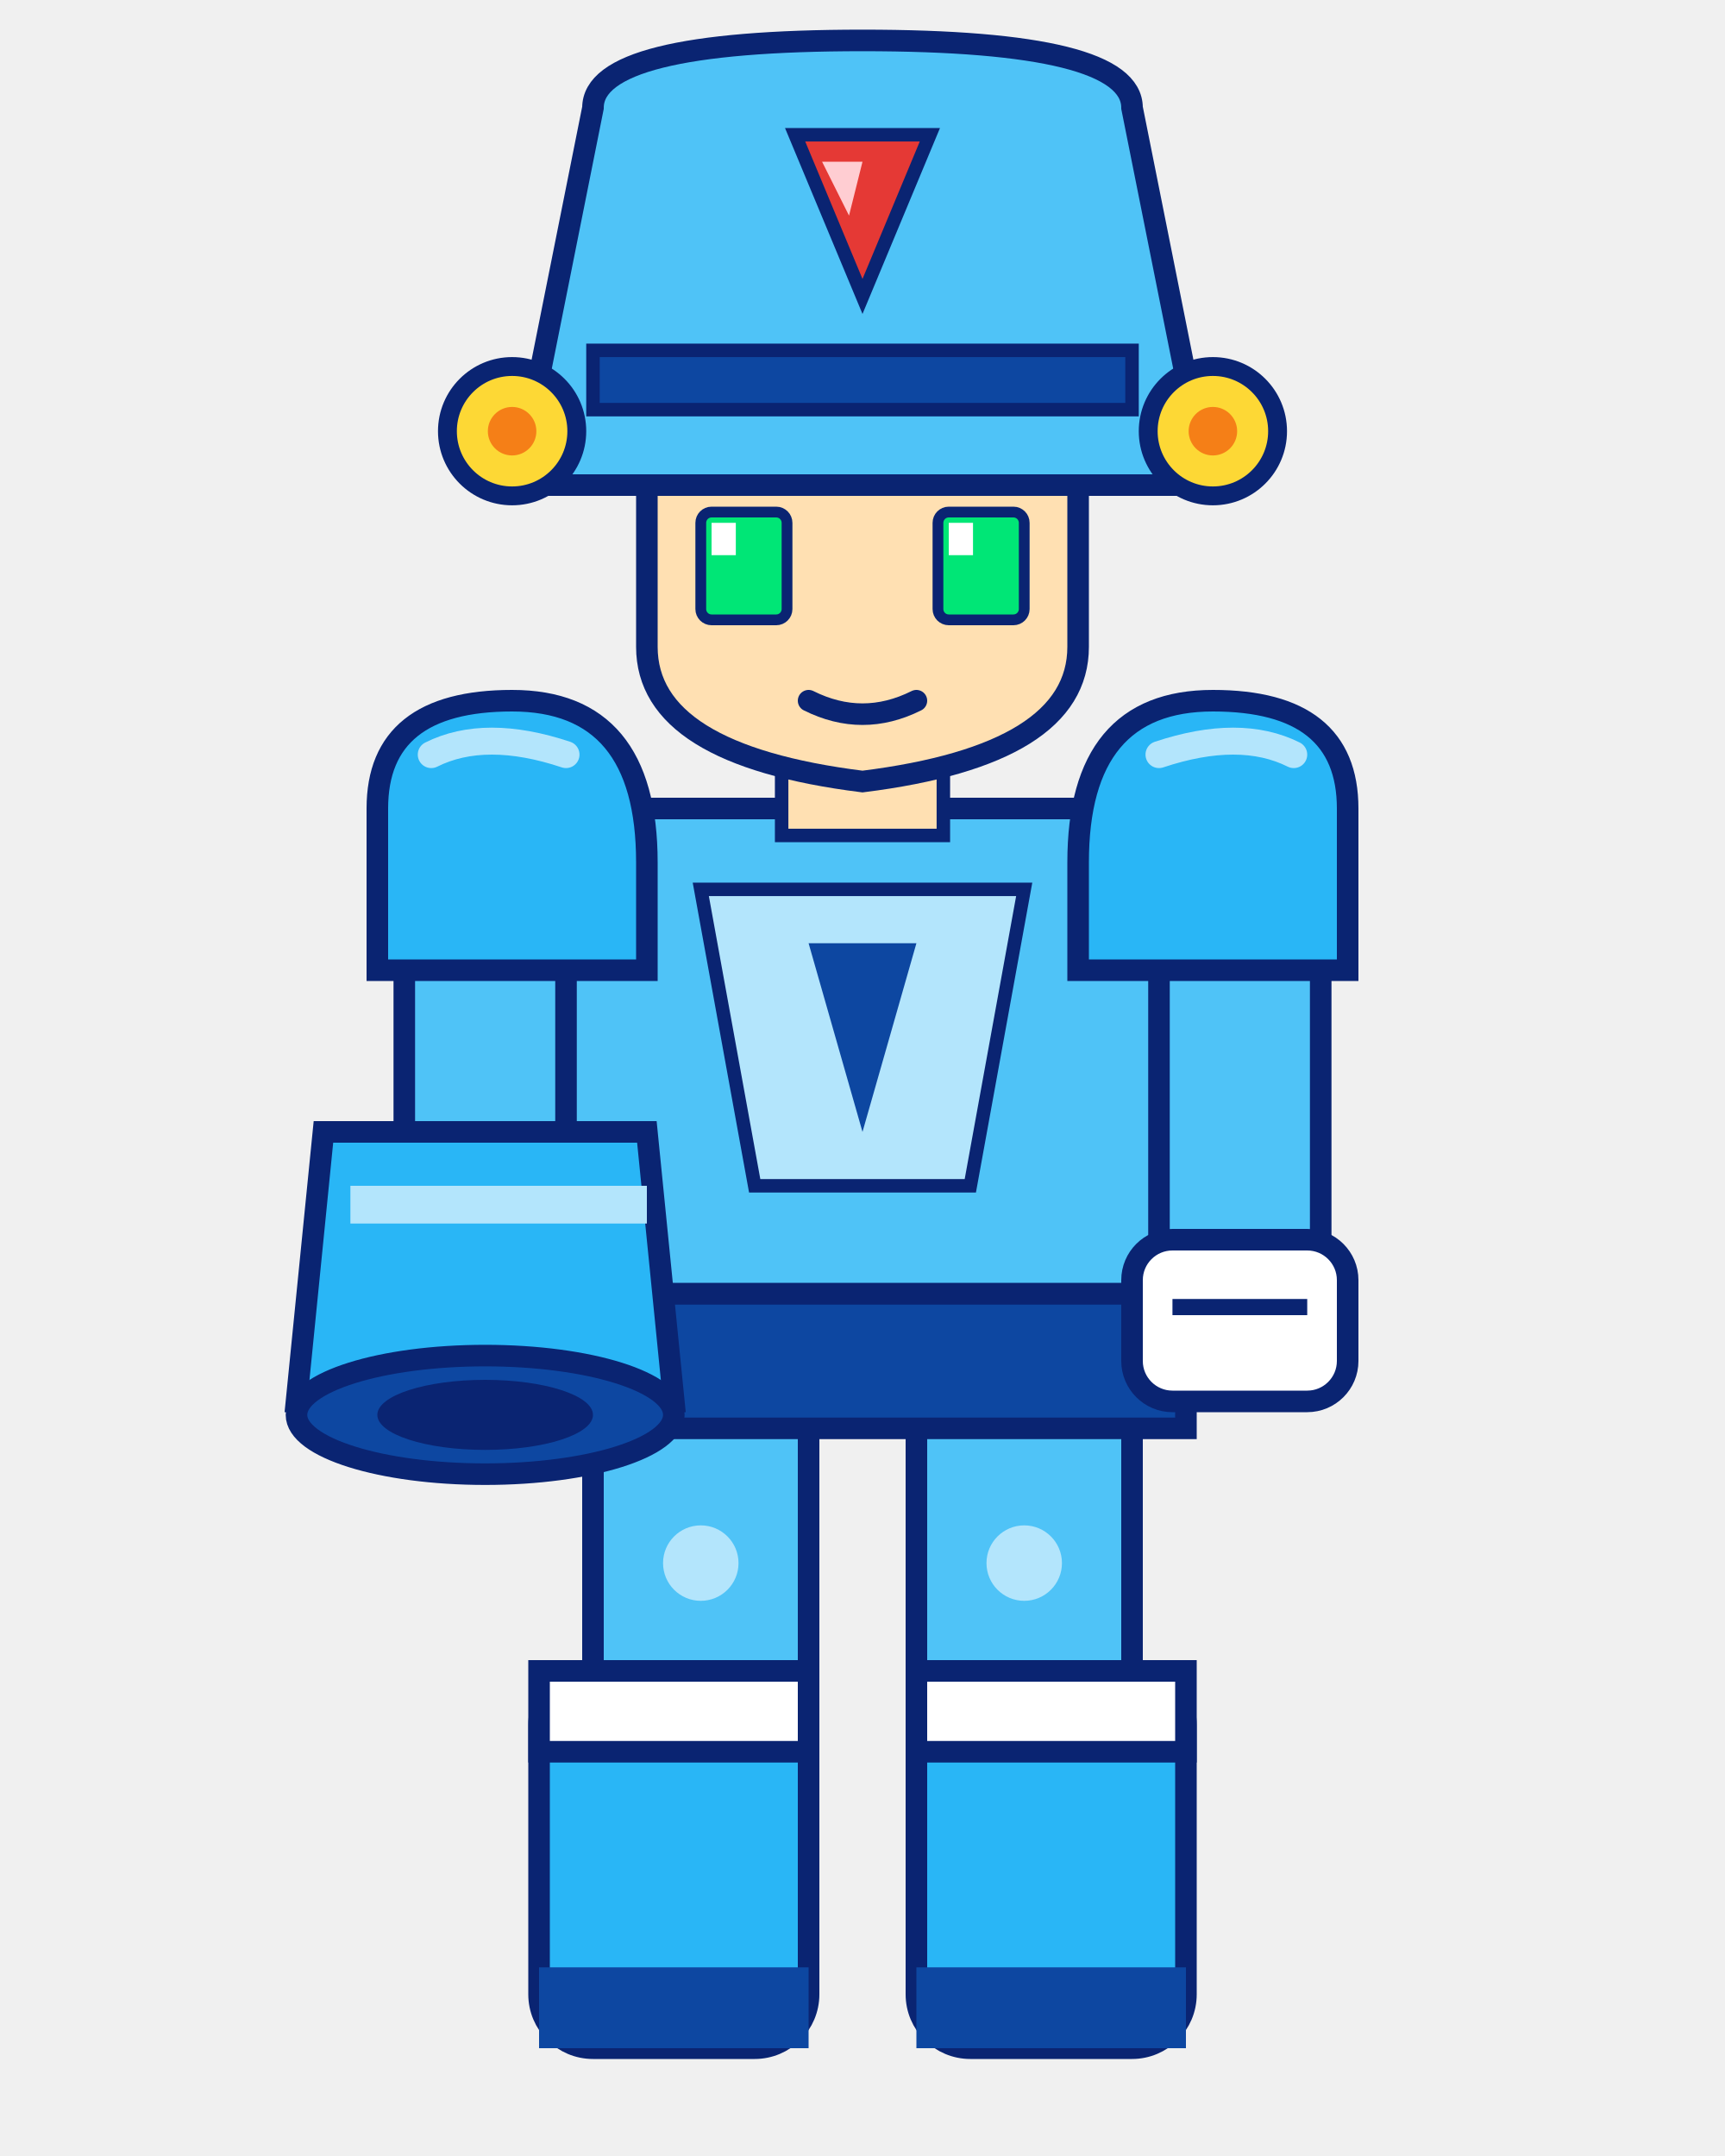
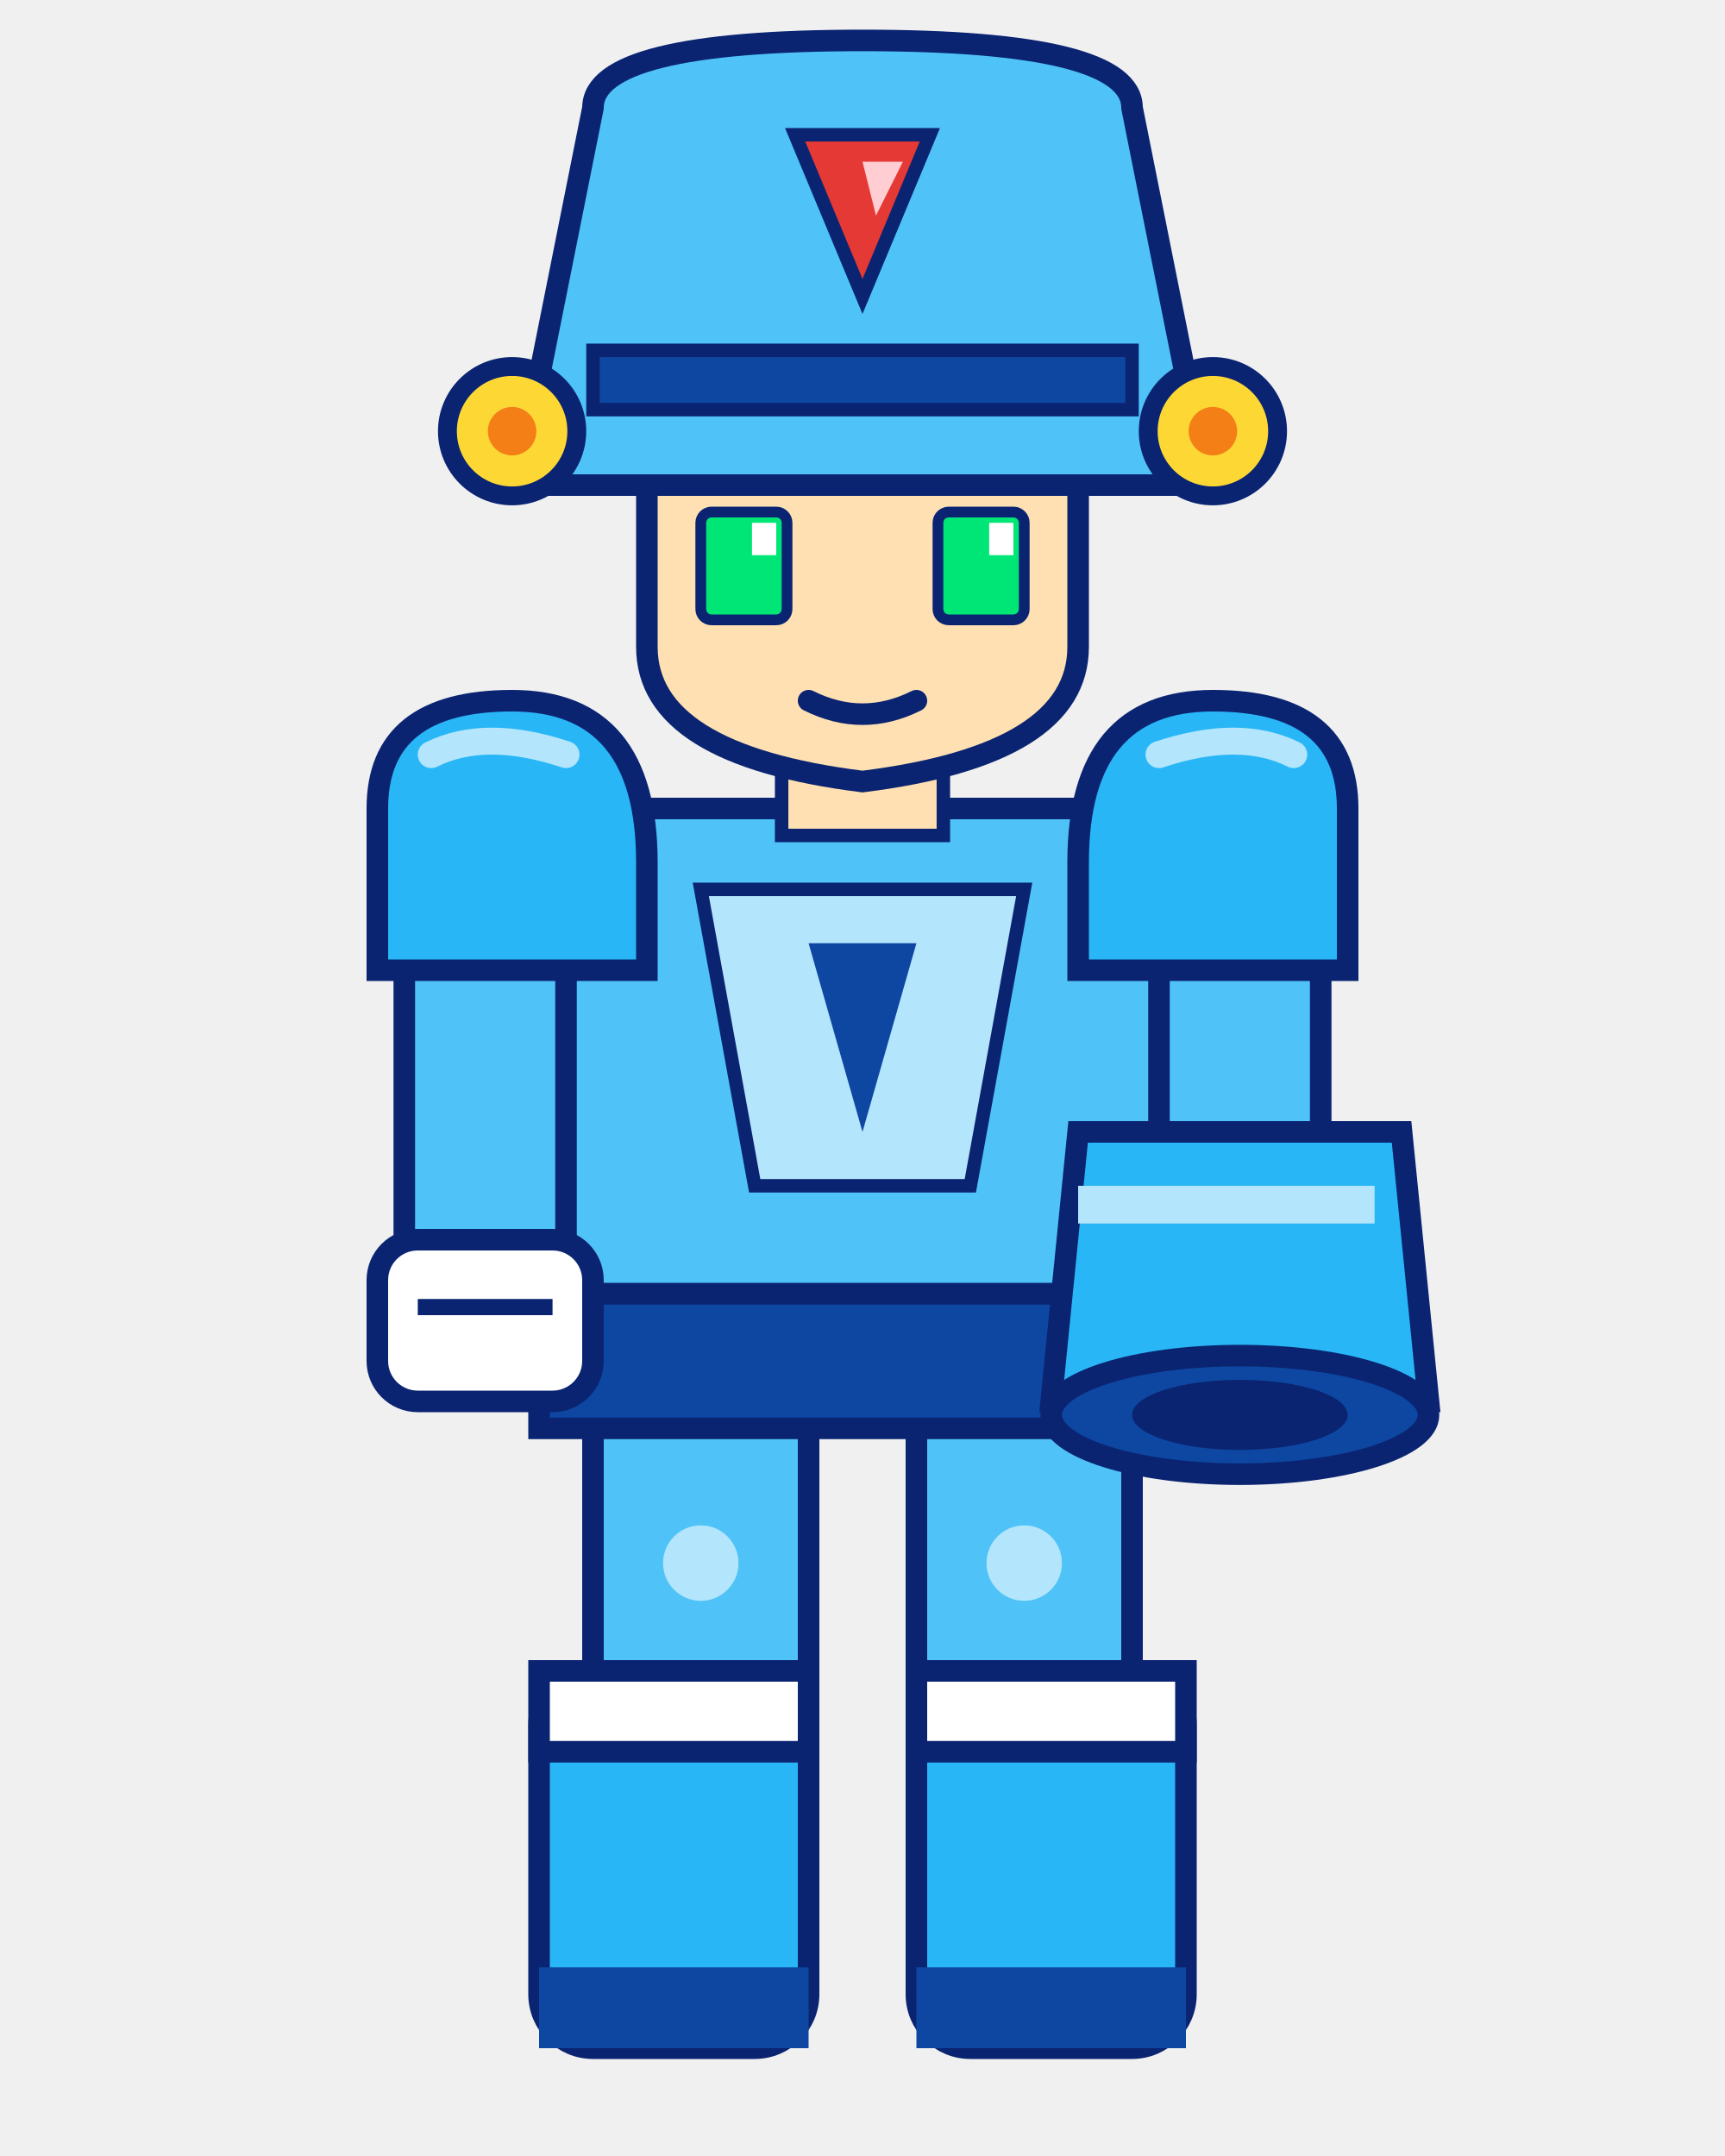
<svg xmlns="http://www.w3.org/2000/svg" viewBox="0 0 64 80" width="64" height="80">
-   <rect x="22" y="52" width="8" height="12" fill="#4FC3F7" stroke="#0A2472" stroke-width="0.8" />
-   <rect x="34" y="52" width="8" height="12" fill="#4FC3F7" stroke="#0A2472" stroke-width="0.8" />
-   <circle cx="26" cy="58" r="1.4" fill="#B3E5FC" />
-   <circle cx="38" cy="58" r="1.4" fill="#B3E5FC" />
-   <rect x="20" y="62" width="10" height="14" rx="2" fill="#29B6F6" stroke="#0A2472" stroke-width="0.8" />
-   <rect x="34" y="62" width="10" height="14" rx="2" fill="#29B6F6" stroke="#0A2472" stroke-width="0.8" />
-   <rect x="20" y="62" width="10" height="3" fill="#FFFFFF" stroke="#0A2472" stroke-width="0.8" />
-   <rect x="34" y="62" width="10" height="3" fill="#FFFFFF" stroke="#0A2472" stroke-width="0.8" />
-   <rect x="20" y="73" width="10" height="3" fill="#0D47A1" />
-   <rect x="34" y="73" width="10" height="3" fill="#0D47A1" />
-   <rect x="20" y="48" width="24" height="5" fill="#0D47A1" stroke="#0A2472" stroke-width="0.8" />
-   <path d="M 20 32 Q 20 30 22 30 L 42 30 Q 44 30 44 32 L 44 48 L 20 48 Z" fill="#4FC3F7" stroke="#0A2472" stroke-width="0.8" />
-   <path d="M 26 33 L 38 33 L 36 44 L 28 44 Z" fill="#B3E5FC" stroke="#0A2472" stroke-width="0.5" />
-   <path d="M 30 35 L 34 35 L 32 42 Z" fill="#0D47A1" />
-   <rect x="43" y="35" width="6" height="12" rx="1.2" fill="#4FC3F7" stroke="#0A2472" stroke-width="0.8" />
-   <rect x="42" y="46" width="8" height="6" rx="1.5" fill="#FFFFFF" stroke="#0A2472" stroke-width="0.8" />
-   <line x1="43.5" y1="48.5" x2="48.5" y2="48.5" stroke="#0A2472" stroke-width="0.6" />
-   <rect x="15" y="35" width="6" height="8" rx="1.2" fill="#4FC3F7" stroke="#0A2472" stroke-width="0.8" />
-   <path d="M 12 42 L 24 42 L 25 52 L 11 52 Z" fill="#29B6F6" stroke="#0A2472" stroke-width="0.8" />
-   <rect x="13" y="44" width="11" height="1.4" fill="#B3E5FC" />
-   <ellipse cx="18" cy="52.5" rx="7" ry="2.2" fill="#0D47A1" stroke="#0A2472" stroke-width="0.8" />
-   <ellipse cx="18" cy="52.5" rx="4" ry="1.3" fill="#0A2472" />
-   <path d="M 14 30 Q 14 26 19 26 Q 24 26 24 32 L 24 36 L 14 36 Z" fill="#29B6F6" stroke="#0A2472" stroke-width="0.8" />
-   <path d="M 40 32 Q 40 26 45 26 Q 50 26 50 30 L 50 36 L 40 36 Z" fill="#29B6F6" stroke="#0A2472" stroke-width="0.8" />
-   <path d="M 16 28 Q 18 27 21 28" fill="none" stroke="#B3E5FC" stroke-width="1" stroke-linecap="round" />
-   <path d="M 43 28 Q 46 27 48 28" fill="none" stroke="#B3E5FC" stroke-width="1" stroke-linecap="round" />
-   <rect x="29" y="28" width="6" height="3" fill="#FFE0B2" stroke="#0A2472" stroke-width="0.5" />
-   <path d="M 24 14 L 40 14 L 40 24 Q 40 28 32 29 Q 24 28 24 24 Z" fill="#FFE0B2" stroke="#0A2472" stroke-width="0.8" />
-   <path d="M 22 4 Q 22 1.5 32 1.5 Q 42 1.5 42 4 L 44 14 L 44 18 L 20 18 L 20 14 Z" fill="#4FC3F7" stroke="#0A2472" stroke-width="0.8" />
-   <rect x="22" y="13" width="20" height="2.2" fill="#0D47A1" stroke="#0A2472" stroke-width="0.5" />
-   <path d="M 29.5 5 L 34.5 5 L 32 11 Z" fill="#E53935" stroke="#0A2472" stroke-width="0.5" />
-   <path d="M 30.5 6 L 32 6 L 31.5 8 Z" fill="#FFCDD2" />
-   <circle cx="19" cy="16" r="2.4" fill="#FDD835" stroke="#0A2472" stroke-width="0.7" />
-   <circle cx="45" cy="16" r="2.4" fill="#FDD835" stroke="#0A2472" stroke-width="0.7" />
-   <circle cx="19" cy="16" r="0.9" fill="#F57F17" />
-   <circle cx="45" cy="16" r="0.9" fill="#F57F17" />
-   <rect x="26" y="19" width="3.2" height="4" rx="0.4" fill="#00E676" stroke="#0A2472" stroke-width="0.4" />
-   <rect x="34.8" y="19" width="3.2" height="4" rx="0.4" fill="#00E676" stroke="#0A2472" stroke-width="0.4" />
-   <rect x="26.4" y="19.4" width="0.9" height="1.2" fill="#FFFFFF" />
-   <rect x="35.2" y="19.4" width="0.9" height="1.2" fill="#FFFFFF" />
-   <path d="M 30 26 Q 32 27 34 26" fill="none" stroke="#0A2472" stroke-width="0.8" stroke-linecap="round" />
+   <g transform="translate(64 0) scale(-1 1)">
+     <rect x="22" y="52" width="8" height="12" fill="#4FC3F7" stroke="#0A2472" stroke-width="0.8" />
+     <rect x="34" y="52" width="8" height="12" fill="#4FC3F7" stroke="#0A2472" stroke-width="0.8" />
+     <circle cx="26" cy="58" r="1.4" fill="#B3E5FC" />
+     <circle cx="38" cy="58" r="1.4" fill="#B3E5FC" />
+     <rect x="20" y="62" width="10" height="14" rx="2" fill="#29B6F6" stroke="#0A2472" stroke-width="0.8" />
+     <rect x="34" y="62" width="10" height="14" rx="2" fill="#29B6F6" stroke="#0A2472" stroke-width="0.8" />
+     <rect x="20" y="62" width="10" height="3" fill="#FFFFFF" stroke="#0A2472" stroke-width="0.8" />
+     <rect x="34" y="62" width="10" height="3" fill="#FFFFFF" stroke="#0A2472" stroke-width="0.8" />
+     <rect x="20" y="73" width="10" height="3" fill="#0D47A1" />
+     <rect x="34" y="73" width="10" height="3" fill="#0D47A1" />
+     <rect x="20" y="48" width="24" height="5" fill="#0D47A1" stroke="#0A2472" stroke-width="0.8" />
+     <path d="M 20 32 Q 20 30 22 30 L 42 30 Q 44 30 44 32 L 44 48 L 20 48 Z" fill="#4FC3F7" stroke="#0A2472" stroke-width="0.8" />
+     <path d="M 26 33 L 38 33 L 36 44 L 28 44 Z" fill="#B3E5FC" stroke="#0A2472" stroke-width="0.5" />
+     <path d="M 30 35 L 34 35 L 32 42 Z" fill="#0D47A1" />
+     <rect x="43" y="35" width="6" height="12" rx="1.2" fill="#4FC3F7" stroke="#0A2472" stroke-width="0.8" />
+     <rect x="42" y="46" width="8" height="6" rx="1.5" fill="#FFFFFF" stroke="#0A2472" stroke-width="0.8" />
+     <line x1="43.5" y1="48.5" x2="48.5" y2="48.5" stroke="#0A2472" stroke-width="0.6" />
+     <rect x="15" y="35" width="6" height="8" rx="1.2" fill="#4FC3F7" stroke="#0A2472" stroke-width="0.8" />
+     <path d="M 12 42 L 24 42 L 25 52 L 11 52 Z" fill="#29B6F6" stroke="#0A2472" stroke-width="0.8" />
+     <rect x="13" y="44" width="11" height="1.4" fill="#B3E5FC" />
+     <ellipse cx="18" cy="52.5" rx="7" ry="2.2" fill="#0D47A1" stroke="#0A2472" stroke-width="0.8" />
+     <ellipse cx="18" cy="52.5" rx="4" ry="1.3" fill="#0A2472" />
+     <path d="M 14 30 Q 14 26 19 26 Q 24 26 24 32 L 24 36 L 14 36 Z" fill="#29B6F6" stroke="#0A2472" stroke-width="0.8" />
+     <path d="M 40 32 Q 40 26 45 26 Q 50 26 50 30 L 50 36 L 40 36 Z" fill="#29B6F6" stroke="#0A2472" stroke-width="0.8" />
+     <path d="M 16 28 Q 18 27 21 28" fill="none" stroke="#B3E5FC" stroke-width="1" stroke-linecap="round" />
+     <path d="M 43 28 Q 46 27 48 28" fill="none" stroke="#B3E5FC" stroke-width="1" stroke-linecap="round" />
+     <rect x="29" y="28" width="6" height="3" fill="#FFE0B2" stroke="#0A2472" stroke-width="0.5" />
+     <path d="M 24 14 L 40 14 L 40 24 Q 40 28 32 29 Q 24 28 24 24 Z" fill="#FFE0B2" stroke="#0A2472" stroke-width="0.8" />
+     <path d="M 22 4 Q 22 1.5 32 1.5 Q 42 1.5 42 4 L 44 14 L 44 18 L 20 18 L 20 14 Z" fill="#4FC3F7" stroke="#0A2472" stroke-width="0.8" />
+     <rect x="22" y="13" width="20" height="2.2" fill="#0D47A1" stroke="#0A2472" stroke-width="0.5" />
+     <path d="M 29.5 5 L 34.5 5 L 32 11 Z" fill="#E53935" stroke="#0A2472" stroke-width="0.5" />
+     <path d="M 30.5 6 L 32 6 L 31.5 8 Z" fill="#FFCDD2" />
+     <circle cx="19" cy="16" r="2.4" fill="#FDD835" stroke="#0A2472" stroke-width="0.7" />
+     <circle cx="45" cy="16" r="2.4" fill="#FDD835" stroke="#0A2472" stroke-width="0.7" />
+     <circle cx="19" cy="16" r="0.9" fill="#F57F17" />
+     <circle cx="45" cy="16" r="0.9" fill="#F57F17" />
+     <rect x="26" y="19" width="3.2" height="4" rx="0.4" fill="#00E676" stroke="#0A2472" stroke-width="0.4" />
+     <rect x="34.8" y="19" width="3.2" height="4" rx="0.4" fill="#00E676" stroke="#0A2472" stroke-width="0.4" />
+     <rect x="26.4" y="19.4" width="0.9" height="1.2" fill="#FFFFFF" />
+     <rect x="35.2" y="19.4" width="0.9" height="1.2" fill="#FFFFFF" />
+     <path d="M 30 26 Q 32 27 34 26" fill="none" stroke="#0A2472" stroke-width="0.8" stroke-linecap="round" />
+   </g>
</svg>
